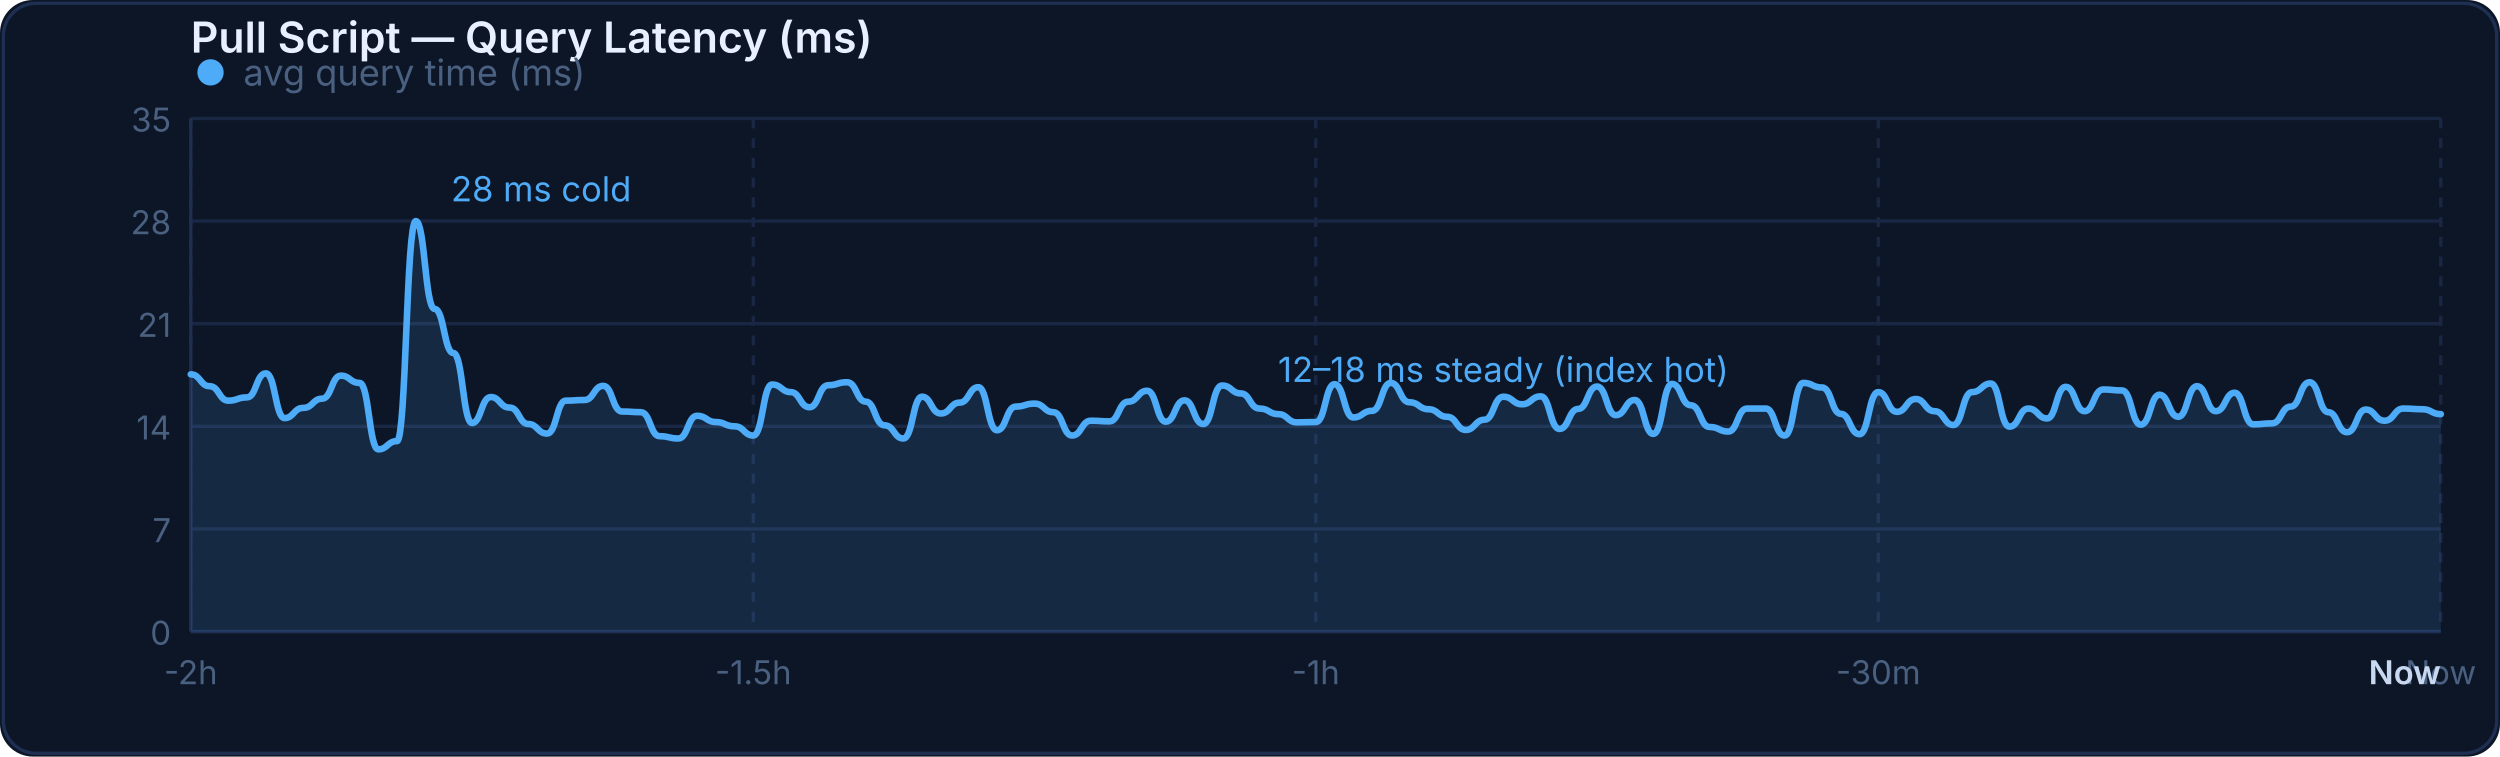
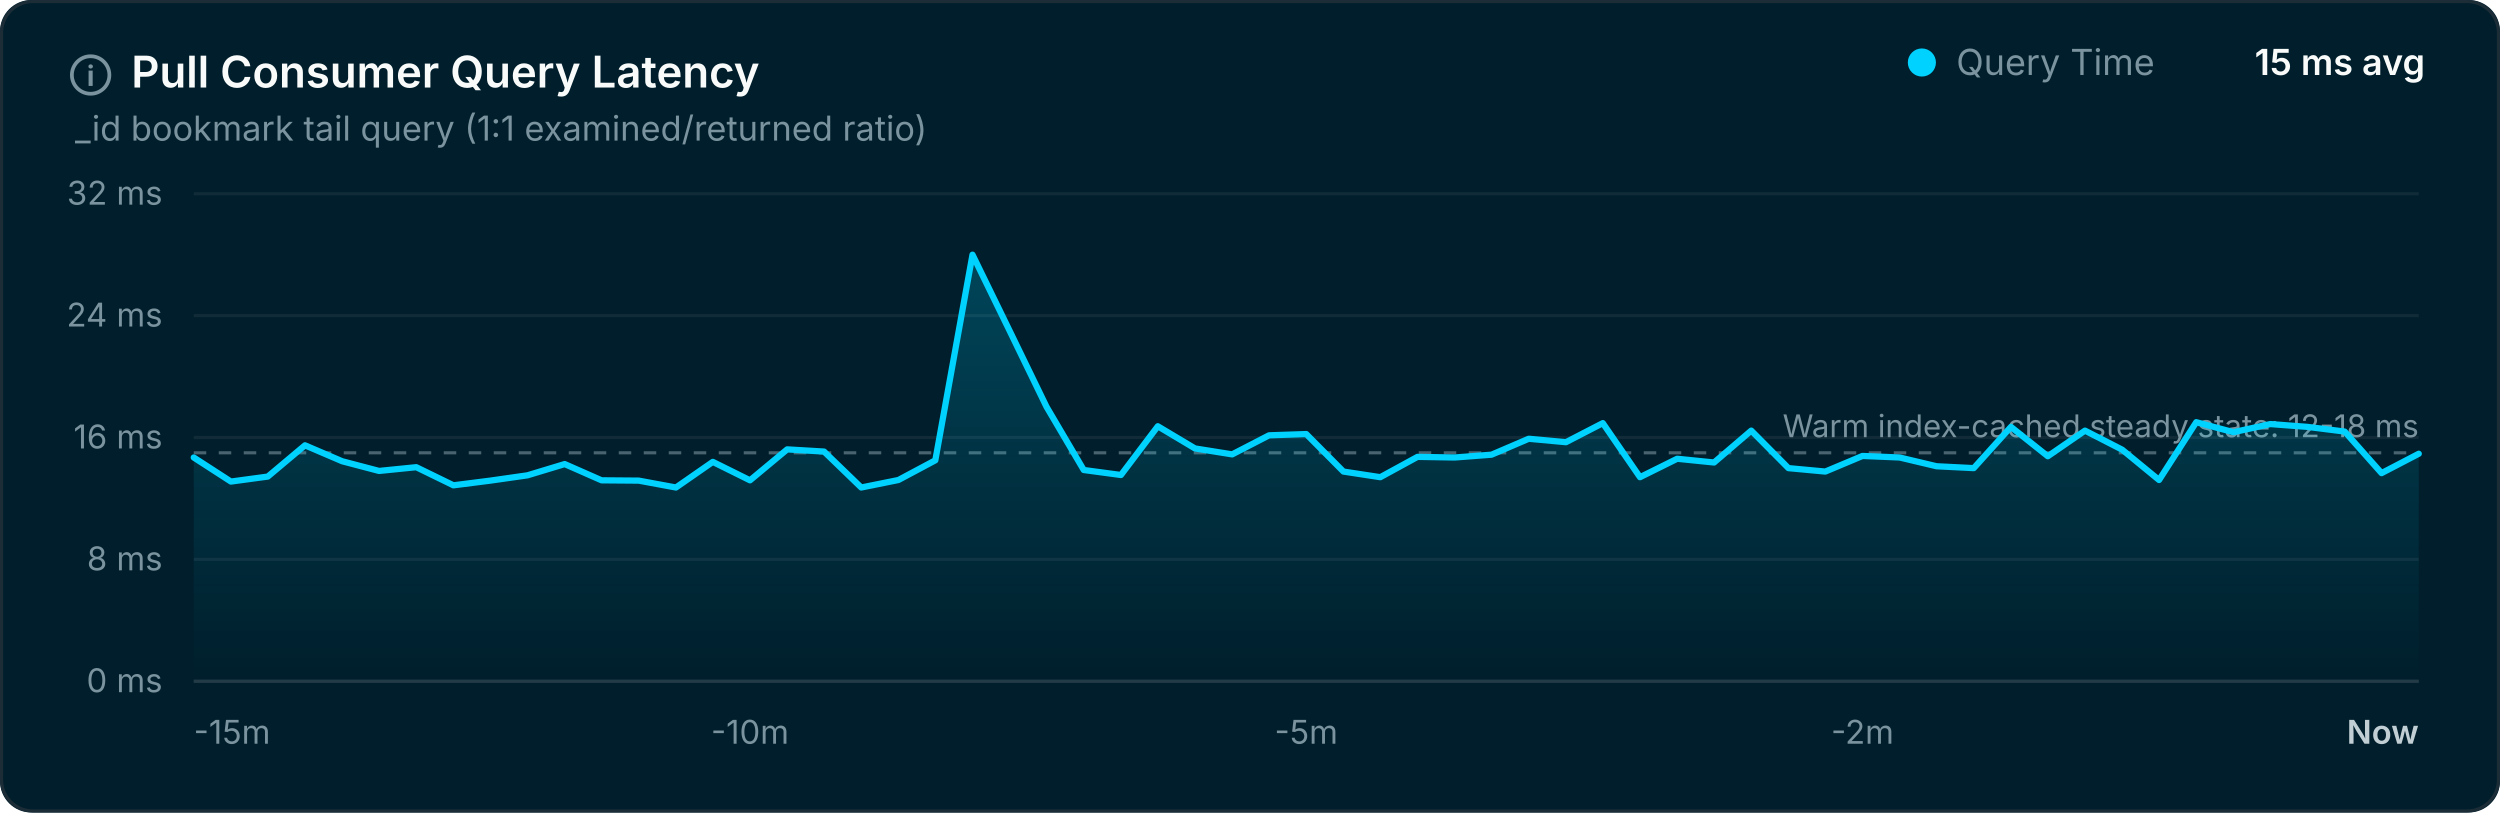
- <svg xmlns="http://www.w3.org/2000/svg" viewBox="0 0 760 230">
-   <rect width="760" height="230" fill="#0d1627" rx="10" />
-   <rect x="1" y="1" width="758" height="228" fill="none" stroke="#1e2f52" stroke-width="1" rx="10" />
-   <text x="58" y="16" font-family="'Instrument Sans','Inter',system-ui,sans-serif" font-size="13" font-weight="600" fill="#e8f0ff">Pull Script — Query Latency (ms)</text>
-   <circle cx="64" cy="22" r="4" fill="#4dabf7" />
-   <text x="74" y="26" font-family="'Instrument Sans','Inter',system-ui,sans-serif" font-size="11" fill="#4a6080">avg query time (ms)</text>
-   <line x1="58" y1="192.0" x2="742" y2="192.0" stroke="#1a2744" stroke-width="1" />
-   <text x="52" y="196.0" font-family="'Instrument Sans','Inter',system-ui,sans-serif" font-size="10" fill="#4a6080" text-anchor="end">0</text>
-   <line x1="58" y1="160.8" x2="742" y2="160.8" stroke="#1a2744" stroke-width="1" />
-   <text x="52" y="164.8" font-family="'Instrument Sans','Inter',system-ui,sans-serif" font-size="10" fill="#4a6080" text-anchor="end">7</text>
-   <line x1="58" y1="129.6" x2="742" y2="129.6" stroke="#1a2744" stroke-width="1" />
-   <text x="52" y="133.6" font-family="'Instrument Sans','Inter',system-ui,sans-serif" font-size="10" fill="#4a6080" text-anchor="end">14</text>
-   <line x1="58" y1="98.4" x2="742" y2="98.4" stroke="#1a2744" stroke-width="1" />
-   <text x="52" y="102.4" font-family="'Instrument Sans','Inter',system-ui,sans-serif" font-size="10" fill="#4a6080" text-anchor="end">21</text>
-   <line x1="58" y1="67.2" x2="742" y2="67.2" stroke="#1a2744" stroke-width="1" />
-   <text x="52" y="71.2" font-family="'Instrument Sans','Inter',system-ui,sans-serif" font-size="10" fill="#4a6080" text-anchor="end">28</text>
-   <line x1="58" y1="36.0" x2="742" y2="36.0" stroke="#1a2744" stroke-width="1" />
-   <text x="52" y="40.0" font-family="'Instrument Sans','Inter',system-ui,sans-serif" font-size="10" fill="#4a6080" text-anchor="end">35</text>
-   <line x1="58.0" y1="36" x2="58.0" y2="192" stroke="#1a2744" stroke-width="1" stroke-dasharray="3 3" />
-   <text x="58.0" y="208" font-family="'Instrument Sans','Inter',system-ui,sans-serif" font-size="10" fill="#4a6080" text-anchor="middle">-2h</text>
-   <line x1="229.0" y1="36" x2="229.0" y2="192" stroke="#1a2744" stroke-width="1" stroke-dasharray="3 3" />
-   <text x="229.0" y="208" font-family="'Instrument Sans','Inter',system-ui,sans-serif" font-size="10" fill="#4a6080" text-anchor="middle">-1.5h</text>
-   <line x1="400.0" y1="36" x2="400.0" y2="192" stroke="#1a2744" stroke-width="1" stroke-dasharray="3 3" />
-   <text x="400.0" y="208" font-family="'Instrument Sans','Inter',system-ui,sans-serif" font-size="10" fill="#4a6080" text-anchor="middle">-1h</text>
-   <line x1="571.0" y1="36" x2="571.0" y2="192" stroke="#1a2744" stroke-width="1" stroke-dasharray="3 3" />
-   <text x="571.0" y="208" font-family="'Instrument Sans','Inter',system-ui,sans-serif" font-size="10" fill="#4a6080" text-anchor="middle">-30m</text>
-   <line x1="742.0" y1="36" x2="742.0" y2="192" stroke="#1a2744" stroke-width="1" stroke-dasharray="3 3" />
-   <text x="742.0" y="208" font-family="'Instrument Sans','Inter',system-ui,sans-serif" font-size="10" fill="#4a6080" text-anchor="middle">Now</text>
-   <line x1="58" y1="36" x2="58" y2="192" stroke="#1e2f52" stroke-width="1" />
-   <line x1="58" y1="192" x2="742" y2="192" stroke="#1e2f52" stroke-width="1" />
-   <path d="M58.0,113.8 C60.9,113.8 60.9,117.4 63.7,117.4 C66.6,117.4 66.6,121.8 69.4,121.8 C72.2,121.8 72.2,120.8 75.1,120.8 C77.9,120.8 77.9,113.5 80.8,113.5 C83.7,113.5 83.7,127.1 86.5,127.1 C89.3,127.1 89.3,124.0 92.2,124.0 C95.1,124.0 95.1,121.2 97.9,121.2 C100.8,121.2 100.8,114.2 103.6,114.2 C106.4,114.2 106.4,116.4 109.3,116.4 C112.2,116.4 112.2,136.6 115.0,136.6 C117.8,136.6 117.8,134.1 120.7,134.1 C123.5,134.1 123.5,67.2 126.4,67.2 C129.2,67.2 129.2,93.9 132.1,93.9 C135.0,93.9 135.0,107.3 137.8,107.3 C140.7,107.3 140.7,128.6 143.5,128.6 C146.3,128.6 146.3,120.7 149.2,120.7 C152.0,120.7 152.0,123.9 154.9,123.9 C157.8,123.9 157.8,128.9 160.6,128.9 C163.4,128.9 163.4,131.8 166.3,131.8 C169.2,131.8 169.2,121.8 172.0,121.8 C174.8,121.8 174.8,121.6 177.7,121.6 C180.5,121.6 180.5,117.3 183.4,117.3 C186.2,117.3 186.2,125.1 189.1,125.1 C192.0,125.1 192.0,125.3 194.8,125.3 C197.7,125.3 197.7,132.6 200.5,132.6 C203.4,132.6 203.4,133.3 206.2,133.3 C209.1,133.3 209.1,126.4 211.9,126.4 C214.8,126.4 214.8,128.3 217.6,128.3 C220.4,128.3 220.4,129.6 223.3,129.6 C226.2,129.6 226.2,132.4 229.0,132.4 C231.9,132.4 231.9,116.9 234.7,116.9 C237.6,116.9 237.6,119.2 240.4,119.2 C243.2,119.2 243.2,123.8 246.1,123.8 C248.9,123.8 248.9,117.1 251.8,117.1 C254.6,117.1 254.6,116.2 257.5,116.2 C260.4,116.2 260.4,122.1 263.2,122.1 C266.0,122.1 266.0,129.3 268.9,129.3 C271.8,129.3 271.8,133.3 274.6,133.3 C277.5,133.3 277.5,120.6 280.3,120.6 C283.1,120.6 283.1,125.7 286.0,125.7 C288.9,125.7 288.9,122.4 291.7,122.4 C294.6,122.4 294.6,117.7 297.4,117.7 C300.2,117.7 300.2,130.8 303.1,130.8 C305.9,130.8 305.9,123.6 308.8,123.6 C311.6,123.6 311.6,122.7 314.5,122.7 C317.4,122.7 317.4,125.3 320.2,125.3 C323.1,125.3 323.1,132.4 325.9,132.4 C328.8,132.4 328.8,127.9 331.6,127.9 C334.5,127.9 334.5,128.1 337.3,128.1 C340.1,128.1 340.1,122.1 343.0,122.1 C345.9,122.1 345.9,118.8 348.7,118.8 C351.6,118.8 351.6,128.2 354.4,128.2 C357.2,128.2 357.2,121.7 360.1,121.7 C362.9,121.7 362.9,128.9 365.8,128.9 C368.6,128.9 368.6,117.2 371.5,117.2 C374.4,117.2 374.4,119.6 377.2,119.6 C380.0,119.6 380.0,124.2 382.9,124.2 C385.8,124.2 385.8,125.9 388.6,125.9 C391.4,125.9 391.4,128.4 394.3,128.4 C397.1,128.4 397.1,128.3 400.0,128.3 C402.9,128.3 402.9,116.8 405.7,116.8 C408.6,116.8 408.6,126.9 411.4,126.9 C414.2,126.9 414.2,124.9 417.1,124.9 C420.0,124.9 420.0,116.4 422.8,116.4 C425.6,116.4 425.6,122.3 428.5,122.3 C431.4,122.3 431.4,124.4 434.2,124.4 C437.1,124.4 437.1,126.7 439.9,126.7 C442.8,126.7 442.8,130.7 445.6,130.7 C448.4,130.7 448.4,127.6 451.3,127.6 C454.1,127.6 454.1,120.6 457.0,120.6 C459.9,120.6 459.9,122.9 462.7,122.9 C465.5,122.9 465.5,120.5 468.4,120.5 C471.2,120.5 471.2,130.4 474.1,130.4 C476.9,130.4 476.9,124.3 479.8,124.3 C482.6,124.3 482.6,117.5 485.5,117.5 C488.4,117.5 488.4,126.2 491.2,126.2 C494.1,126.2 494.1,121.6 496.9,121.6 C499.8,121.6 499.8,131.9 502.6,131.9 C505.5,131.9 505.5,116.7 508.3,116.7 C511.1,116.7 511.1,123.2 514.0,123.2 C516.9,123.2 516.9,129.8 519.7,129.8 C522.6,129.8 522.6,131.2 525.4,131.2 C528.2,131.2 528.2,124.2 531.1,124.2 C533.9,124.2 533.9,124.2 536.8,124.2 C539.6,124.2 539.6,132.4 542.5,132.4 C545.4,132.4 545.4,116.4 548.2,116.4 C551.0,116.4 551.0,117.8 553.9,117.8 C556.8,117.8 556.8,125.8 559.6,125.8 C562.4,125.8 562.4,132.0 565.3,132.0 C568.1,132.0 568.1,119.2 571.0,119.2 C573.8,119.2 573.8,125.2 576.7,125.2 C579.5,125.2 579.5,121.3 582.4,121.3 C585.2,121.3 585.2,125.0 588.1,125.0 C591.0,125.0 591.0,129.2 593.8,129.2 C596.6,129.2 596.6,119.2 599.5,119.2 C602.4,119.2 602.4,116.6 605.2,116.6 C608.0,116.6 608.0,129.7 610.9,129.7 C613.8,129.7 613.8,124.2 616.6,124.2 C619.5,124.2 619.5,127.2 622.3,127.2 C625.1,127.2 625.1,117.6 628.0,117.6 C630.9,117.6 630.9,125.0 633.7,125.0 C636.5,125.0 636.5,118.4 639.4,118.4 C642.2,118.4 642.2,118.7 645.1,118.7 C648.0,118.7 648.0,129.1 650.8,129.1 C653.7,129.1 653.7,120.0 656.5,120.0 C659.3,120.0 659.3,126.7 662.2,126.7 C665.0,126.7 665.0,117.4 667.9,117.4 C670.8,117.4 670.8,125.0 673.6,125.0 C676.5,125.0 676.5,119.4 679.3,119.4 C682.1,119.4 682.1,129.0 685.0,129.0 C687.9,129.0 687.9,128.7 690.7,128.7 C693.5,128.7 693.5,123.6 696.4,123.6 C699.2,123.6 699.2,116.2 702.1,116.2 C705.0,116.2 705.0,125.3 707.8,125.3 C710.6,125.3 710.6,131.4 713.5,131.4 C716.4,131.4 716.4,124.5 719.2,124.5 C722.0,124.5 722.0,127.9 724.9,127.9 C727.8,127.9 727.8,124.2 730.6,124.2 C733.5,124.2 733.5,124.4 736.3,124.4 C739.2,124.4 739.2,125.9 742.0,125.9 L742.0,192.0 L58.0,192.0 Z" fill="rgba(77,171,247,0.13)" />
-   <path d="M58.0,113.8 C60.9,113.8 60.9,117.4 63.7,117.4 C66.6,117.4 66.6,121.8 69.4,121.8 C72.2,121.8 72.2,120.8 75.1,120.8 C77.9,120.8 77.9,113.5 80.8,113.5 C83.7,113.5 83.7,127.1 86.5,127.1 C89.3,127.1 89.3,124.0 92.2,124.0 C95.1,124.0 95.1,121.2 97.9,121.2 C100.8,121.2 100.8,114.2 103.6,114.2 C106.4,114.2 106.4,116.4 109.3,116.4 C112.2,116.4 112.2,136.6 115.0,136.6 C117.8,136.6 117.8,134.1 120.7,134.1 C123.5,134.1 123.5,67.2 126.4,67.2 C129.2,67.2 129.2,93.9 132.1,93.9 C135.0,93.9 135.0,107.3 137.8,107.3 C140.7,107.3 140.7,128.6 143.5,128.6 C146.3,128.6 146.3,120.7 149.2,120.7 C152.0,120.7 152.0,123.9 154.9,123.9 C157.8,123.9 157.8,128.9 160.6,128.9 C163.4,128.9 163.4,131.8 166.3,131.8 C169.2,131.8 169.2,121.8 172.0,121.8 C174.8,121.8 174.8,121.6 177.7,121.6 C180.5,121.6 180.5,117.3 183.4,117.3 C186.2,117.3 186.2,125.1 189.1,125.1 C192.0,125.1 192.0,125.3 194.8,125.3 C197.7,125.3 197.7,132.6 200.5,132.6 C203.4,132.6 203.4,133.3 206.2,133.3 C209.1,133.3 209.1,126.4 211.9,126.4 C214.8,126.4 214.8,128.3 217.6,128.3 C220.4,128.3 220.4,129.6 223.3,129.6 C226.2,129.6 226.2,132.4 229.0,132.4 C231.9,132.4 231.9,116.9 234.7,116.9 C237.6,116.9 237.6,119.2 240.4,119.2 C243.2,119.2 243.2,123.8 246.1,123.8 C248.9,123.8 248.9,117.1 251.8,117.1 C254.6,117.1 254.6,116.2 257.5,116.2 C260.4,116.2 260.4,122.1 263.2,122.1 C266.0,122.1 266.0,129.3 268.9,129.3 C271.8,129.3 271.8,133.3 274.6,133.3 C277.5,133.3 277.5,120.6 280.3,120.6 C283.1,120.6 283.1,125.7 286.0,125.7 C288.9,125.7 288.9,122.4 291.7,122.4 C294.6,122.4 294.6,117.7 297.4,117.7 C300.2,117.7 300.2,130.8 303.1,130.8 C305.9,130.8 305.9,123.6 308.8,123.6 C311.6,123.6 311.6,122.7 314.5,122.7 C317.4,122.7 317.4,125.3 320.2,125.3 C323.1,125.3 323.1,132.4 325.9,132.4 C328.8,132.4 328.8,127.9 331.6,127.9 C334.5,127.9 334.5,128.1 337.3,128.1 C340.1,128.1 340.1,122.1 343.0,122.1 C345.9,122.1 345.9,118.8 348.7,118.8 C351.6,118.8 351.6,128.2 354.4,128.2 C357.2,128.2 357.2,121.7 360.1,121.7 C362.9,121.7 362.9,128.9 365.8,128.9 C368.6,128.9 368.6,117.2 371.5,117.2 C374.4,117.2 374.4,119.6 377.2,119.6 C380.0,119.6 380.0,124.2 382.9,124.2 C385.8,124.2 385.8,125.9 388.6,125.9 C391.4,125.9 391.4,128.4 394.3,128.4 C397.1,128.4 397.1,128.3 400.0,128.3 C402.9,128.3 402.9,116.8 405.7,116.8 C408.6,116.8 408.6,126.9 411.4,126.9 C414.2,126.9 414.2,124.9 417.1,124.9 C420.0,124.9 420.0,116.4 422.8,116.4 C425.6,116.4 425.6,122.3 428.5,122.3 C431.4,122.3 431.4,124.4 434.2,124.4 C437.1,124.4 437.1,126.7 439.9,126.7 C442.8,126.7 442.8,130.7 445.6,130.7 C448.4,130.7 448.4,127.6 451.3,127.6 C454.1,127.6 454.1,120.6 457.0,120.6 C459.9,120.6 459.9,122.9 462.7,122.9 C465.5,122.9 465.5,120.5 468.4,120.5 C471.2,120.5 471.2,130.4 474.1,130.4 C476.9,130.4 476.9,124.3 479.8,124.3 C482.6,124.3 482.6,117.5 485.5,117.5 C488.4,117.5 488.4,126.2 491.2,126.2 C494.1,126.2 494.1,121.6 496.9,121.6 C499.8,121.6 499.8,131.9 502.6,131.9 C505.5,131.9 505.5,116.7 508.3,116.7 C511.1,116.7 511.1,123.2 514.0,123.2 C516.9,123.2 516.9,129.8 519.7,129.8 C522.6,129.8 522.6,131.2 525.4,131.2 C528.2,131.2 528.2,124.2 531.1,124.2 C533.9,124.2 533.9,124.2 536.8,124.2 C539.6,124.2 539.6,132.4 542.5,132.4 C545.4,132.4 545.4,116.4 548.2,116.4 C551.0,116.4 551.0,117.8 553.9,117.8 C556.8,117.8 556.8,125.8 559.6,125.8 C562.4,125.8 562.4,132.0 565.3,132.0 C568.1,132.0 568.1,119.2 571.0,119.2 C573.8,119.2 573.8,125.2 576.7,125.2 C579.5,125.2 579.5,121.3 582.4,121.3 C585.2,121.3 585.2,125.0 588.1,125.0 C591.0,125.0 591.0,129.2 593.8,129.2 C596.6,129.2 596.6,119.2 599.5,119.2 C602.4,119.2 602.4,116.6 605.2,116.6 C608.0,116.6 608.0,129.7 610.9,129.7 C613.8,129.7 613.8,124.2 616.6,124.2 C619.5,124.2 619.5,127.2 622.3,127.2 C625.1,127.2 625.1,117.6 628.0,117.6 C630.9,117.6 630.9,125.0 633.7,125.0 C636.5,125.0 636.5,118.4 639.4,118.4 C642.2,118.4 642.2,118.7 645.1,118.7 C648.0,118.7 648.0,129.1 650.8,129.1 C653.7,129.1 653.7,120.0 656.5,120.0 C659.3,120.0 659.3,126.7 662.2,126.7 C665.0,126.7 665.0,117.4 667.9,117.4 C670.8,117.4 670.8,125.0 673.6,125.0 C676.5,125.0 676.5,119.4 679.3,119.4 C682.1,119.4 682.1,129.0 685.0,129.0 C687.9,129.0 687.9,128.7 690.7,128.7 C693.5,128.7 693.5,123.6 696.4,123.6 C699.2,123.6 699.2,116.2 702.1,116.2 C705.0,116.2 705.0,125.3 707.8,125.3 C710.6,125.3 710.6,131.4 713.5,131.4 C716.4,131.4 716.4,124.5 719.2,124.5 C722.0,124.5 722.0,127.9 724.9,127.9 C727.8,127.9 727.8,124.2 730.6,124.2 C733.5,124.2 733.5,124.4 736.3,124.4 C739.2,124.4 739.2,125.9 742.0,125.9" fill="none" stroke="#4dabf7" stroke-width="2" stroke-linejoin="round" stroke-linecap="round" />
-   <text x="742" y="208" font-family="'Instrument Sans','Inter',system-ui,sans-serif" font-size="10" fill="#c8d8f0" text-anchor="end" font-weight="600">Now</text>
-   <text x="137.1" y="61.2" font-family="'Instrument Sans','Inter',system-ui,sans-serif" font-size="10.5" fill="#4dabf7">28 ms cold</text>
-   <text x="457.0" y="116.1" font-family="'Instrument Sans','Inter',system-ui,sans-serif" font-size="10.5" fill="#4dabf7" text-anchor="middle">12–18 ms steady (index hot)</text>
+ <svg xmlns="http://www.w3.org/2000/svg" viewBox="0 0 800 260" width="800" height="260">
+   <defs>
+     <linearGradient id="grad_latency_1" x1="0" y1="0" x2="0" y2="1">
+       <stop offset="0%" stop-color="#00ED64" stop-opacity="0.22" />
+       <stop offset="100%" stop-color="#00ED64" stop-opacity="0.0" />
+     </linearGradient>
+     <linearGradient id="grad_latency_blue" x1="0" y1="0" x2="0" y2="1">
+       <stop offset="0%" stop-color="#00D2FF" stop-opacity="0.22" />
+       <stop offset="100%" stop-color="#00D2FF" stop-opacity="0.0" />
+     </linearGradient>
+     <linearGradient id="grad_latency_amber" x1="0" y1="0" x2="0" y2="1">
+       <stop offset="0%" stop-color="#FFC010" stop-opacity="0.22" />
+       <stop offset="100%" stop-color="#FFC010" stop-opacity="0.0" />
+     </linearGradient>
+   </defs>
+   <rect width="800" height="260" fill="#001E2B" rx="10" />
+   <rect x="0.5" y="0.5" width="799" height="259" fill="none" stroke="#1C2D38" stroke-width="1" rx="10" />
+   <circle cx="29" cy="24" r="6" fill="none" stroke="#7A939E" stroke-width="1.2" />
+   <text x="29" y="27.5" font-family="'Instrument Sans', 'Inter', -apple-system, BlinkMacSystemFont, 'Segoe UI', sans-serif" font-size="9" font-weight="700" fill="#7A939E" text-anchor="middle">i</text>
+   <text x="42" y="28" font-family="'Instrument Sans', 'Inter', -apple-system, BlinkMacSystemFont, 'Segoe UI', sans-serif" font-size="14" font-weight="600" fill="#F9FBFA">Pull Consumer Query Latency</text>
+   <text x="24" y="45" font-family="'Instrument Sans', 'Inter', -apple-system, BlinkMacSystemFont, 'Segoe UI', sans-serif" font-size="11" fill="#7A939E">_id bookmark tail query (1:1 examined/returned ratio)</text>
+   <circle cx="615" cy="20" r="4.5" fill="#00D2FF" />
+   <text x="626" y="24" font-family="'Instrument Sans', 'Inter', -apple-system, BlinkMacSystemFont, 'Segoe UI', sans-serif" font-size="11.5" fill="#7A939E">Query Time</text>
+   <text x="776" y="24" font-family="'Instrument Sans', 'Inter', -apple-system, BlinkMacSystemFont, 'Segoe UI', sans-serif" font-size="11.5" font-weight="600" fill="#F9FBFA" text-anchor="end">15 ms avg</text>
+   <line x1="62" y1="218.0" x2="774" y2="218.0" stroke="#112B38" stroke-width="1" />
+   <text x="52" y="221.5" font-family="'Instrument Sans', 'Inter', -apple-system, BlinkMacSystemFont, 'Segoe UI', sans-serif" font-size="10.5" fill="#7A939E" text-anchor="end">0 ms</text>
+   <line x1="62" y1="179.0" x2="774" y2="179.0" stroke="#112B38" stroke-width="1" />
+   <text x="52" y="182.5" font-family="'Instrument Sans', 'Inter', -apple-system, BlinkMacSystemFont, 'Segoe UI', sans-serif" font-size="10.5" fill="#7A939E" text-anchor="end">8 ms</text>
+   <line x1="62" y1="140.0" x2="774" y2="140.0" stroke="#112B38" stroke-width="1" />
+   <text x="52" y="143.5" font-family="'Instrument Sans', 'Inter', -apple-system, BlinkMacSystemFont, 'Segoe UI', sans-serif" font-size="10.5" fill="#7A939E" text-anchor="end">16 ms</text>
+   <line x1="62" y1="101.0" x2="774" y2="101.0" stroke="#112B38" stroke-width="1" />
+   <text x="52" y="104.5" font-family="'Instrument Sans', 'Inter', -apple-system, BlinkMacSystemFont, 'Segoe UI', sans-serif" font-size="10.5" fill="#7A939E" text-anchor="end">24 ms</text>
+   <line x1="62" y1="62.0" x2="774" y2="62.0" stroke="#112B38" stroke-width="1" />
+   <text x="52" y="65.5" font-family="'Instrument Sans', 'Inter', -apple-system, BlinkMacSystemFont, 'Segoe UI', sans-serif" font-size="10.5" fill="#7A939E" text-anchor="end">32 ms</text>
+   <text x="62.0" y="238" font-family="'Instrument Sans', 'Inter', -apple-system, BlinkMacSystemFont, 'Segoe UI', sans-serif" font-size="10.5" font-weight="400" fill="#7A939E" text-anchor="start">-15m</text>
+   <text x="240.0" y="238" font-family="'Instrument Sans', 'Inter', -apple-system, BlinkMacSystemFont, 'Segoe UI', sans-serif" font-size="10.5" font-weight="400" fill="#7A939E" text-anchor="middle">-10m</text>
+   <text x="418.0" y="238" font-family="'Instrument Sans', 'Inter', -apple-system, BlinkMacSystemFont, 'Segoe UI', sans-serif" font-size="10.5" font-weight="400" fill="#7A939E" text-anchor="middle">-5m</text>
+   <text x="596.0" y="238" font-family="'Instrument Sans', 'Inter', -apple-system, BlinkMacSystemFont, 'Segoe UI', sans-serif" font-size="10.5" font-weight="400" fill="#7A939E" text-anchor="middle">-2m</text>
+   <text x="774.0" y="238" font-family="'Instrument Sans', 'Inter', -apple-system, BlinkMacSystemFont, 'Segoe UI', sans-serif" font-size="10.5" font-weight="600" fill="#C1CED4" text-anchor="end">Now</text>
+   <line x1="62" y1="218" x2="774" y2="218" stroke="#233B47" stroke-width="1" />
+   <line x1="62" y1="144.9" x2="774" y2="144.9" stroke="#7A939E" stroke-width="1" stroke-dasharray="4 4" opacity="0.6" />
+   <text x="774" y="139.9" font-family="'Instrument Sans', 'Inter', -apple-system, BlinkMacSystemFont, 'Segoe UI', sans-serif" font-size="10" fill="#7A939E" text-anchor="end">Warm index-cached steady state: 12-18 ms</text>
+   <path d="M 62.0,146.4 L 73.9,154.1 L 85.7,152.5 L 97.6,142.5 L 109.5,147.6 L 121.3,150.7 L 133.2,149.5 L 145.1,155.3 L 156.9,153.8 L 168.8,152.1 L 180.7,148.5 L 192.5,153.7 L 204.4,153.8 L 216.3,156.0 L 228.1,147.8 L 240.0,153.7 L 251.9,143.8 L 263.7,144.5 L 275.6,156.0 L 287.5,153.6 L 299.3,147.3 L 311.2,81.5 L 323.1,105.9 L 334.9,130.2 L 346.8,150.4 L 358.7,152.0 L 370.5,136.4 L 382.4,143.5 L 394.3,145.4 L 406.1,139.3 L 418.0,138.9 L 429.9,150.9 L 441.7,152.7 L 453.6,146.2 L 465.5,146.4 L 477.3,145.5 L 489.2,140.4 L 501.1,141.5 L 512.9,135.4 L 524.8,152.7 L 536.7,146.8 L 548.5,148.0 L 560.4,137.8 L 572.3,149.8 L 584.1,150.9 L 596.0,145.9 L 607.9,146.4 L 619.7,149.2 L 631.6,149.8 L 643.5,136.6 L 655.3,146.0 L 667.2,137.8 L 679.1,143.9 L 690.9,153.6 L 702.8,135.1 L 714.7,138.3 L 726.5,135.7 L 738.4,136.6 L 750.3,138.1 L 762.1,151.4 L 774.0,145.2 L 774.0,218.0 L 62.0,218.0 Z" fill="url(#grad_latency_blue)" />
+   <path d="M 62.0,146.4 L 73.9,154.1 L 85.7,152.5 L 97.6,142.5 L 109.5,147.6 L 121.3,150.7 L 133.2,149.5 L 145.1,155.3 L 156.9,153.8 L 168.8,152.1 L 180.7,148.5 L 192.5,153.7 L 204.4,153.8 L 216.3,156.0 L 228.1,147.8 L 240.0,153.7 L 251.9,143.8 L 263.7,144.5 L 275.6,156.0 L 287.5,153.6 L 299.3,147.3 L 311.2,81.5 L 323.1,105.9 L 334.9,130.2 L 346.8,150.4 L 358.7,152.0 L 370.5,136.4 L 382.4,143.5 L 394.3,145.4 L 406.1,139.3 L 418.0,138.9 L 429.9,150.9 L 441.7,152.7 L 453.6,146.2 L 465.5,146.4 L 477.3,145.5 L 489.2,140.4 L 501.1,141.5 L 512.9,135.4 L 524.8,152.7 L 536.7,146.8 L 548.5,148.0 L 560.4,137.8 L 572.3,149.8 L 584.1,150.9 L 596.0,145.9 L 607.9,146.4 L 619.7,149.2 L 631.6,149.8 L 643.5,136.6 L 655.3,146.0 L 667.2,137.8 L 679.1,143.9 L 690.9,153.6 L 702.8,135.1 L 714.7,138.3 L 726.5,135.7 L 738.4,136.6 L 750.3,138.1 L 762.1,151.4 L 774.0,145.2" fill="none" stroke="#00D2FF" stroke-width="2" stroke-linejoin="round" stroke-linecap="round" />
</svg>
